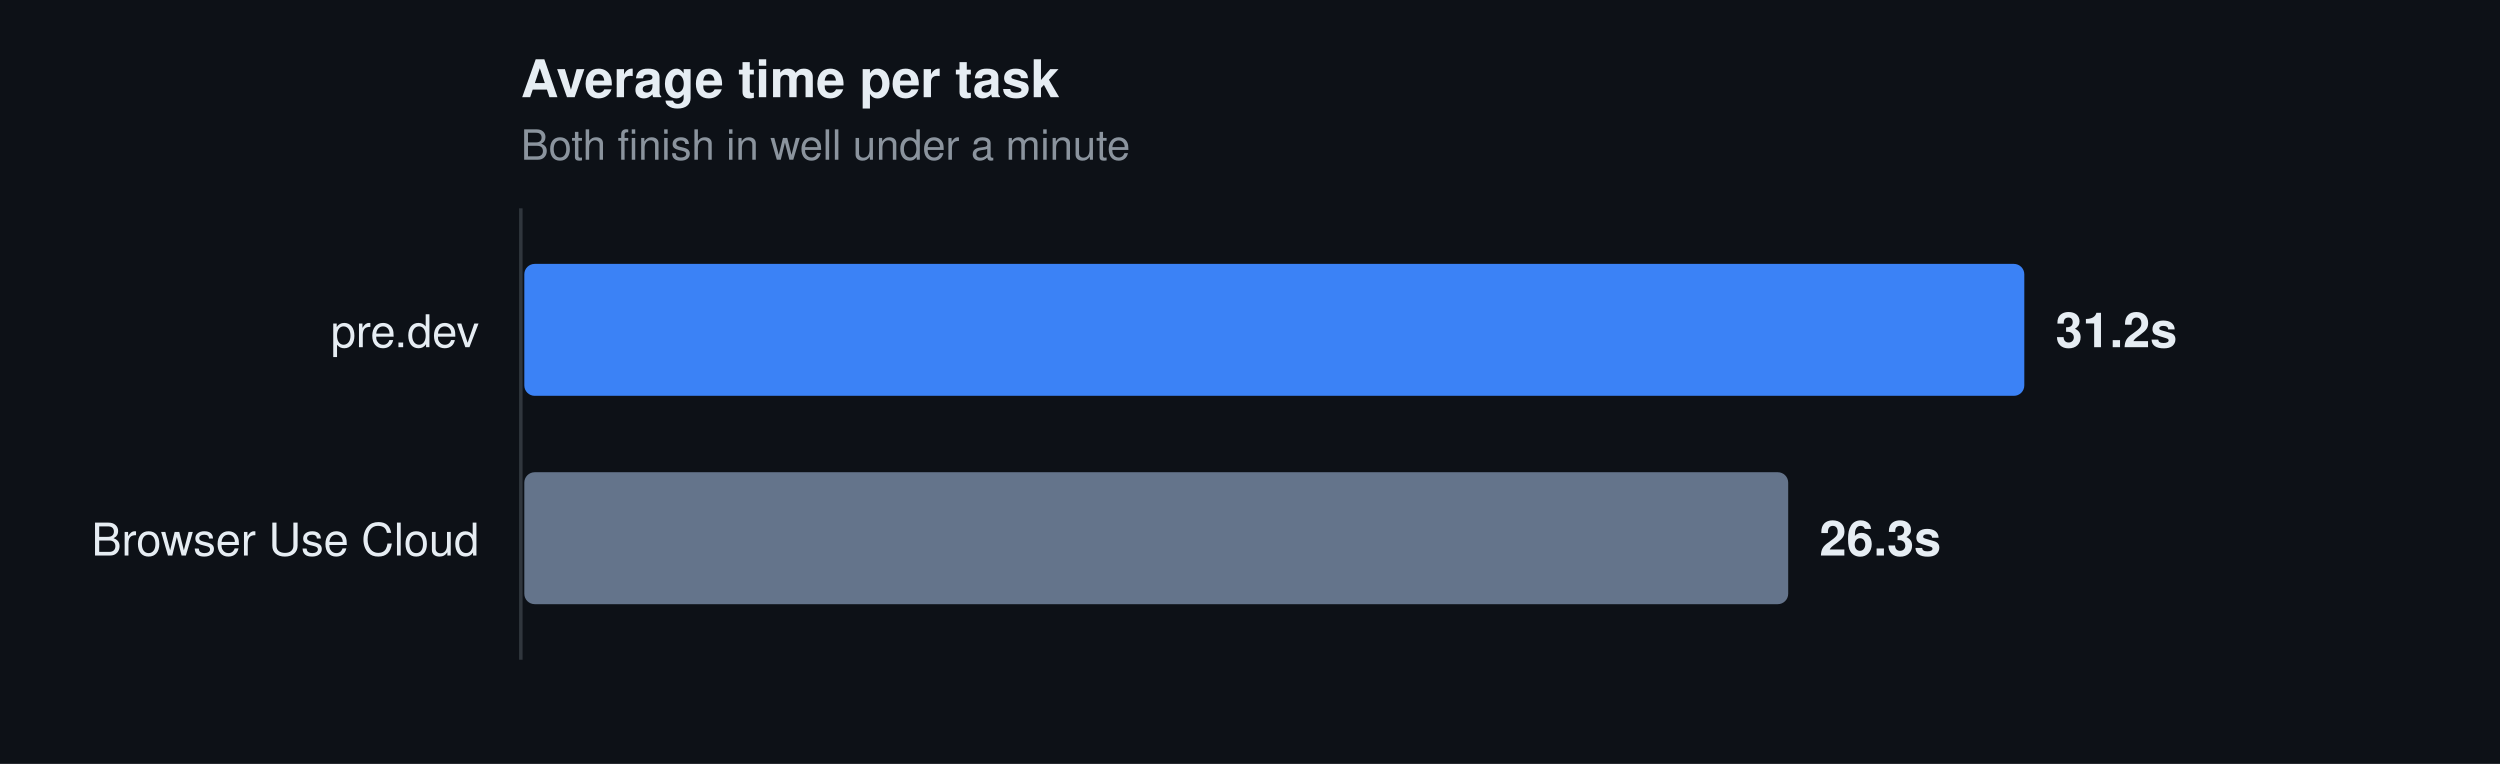
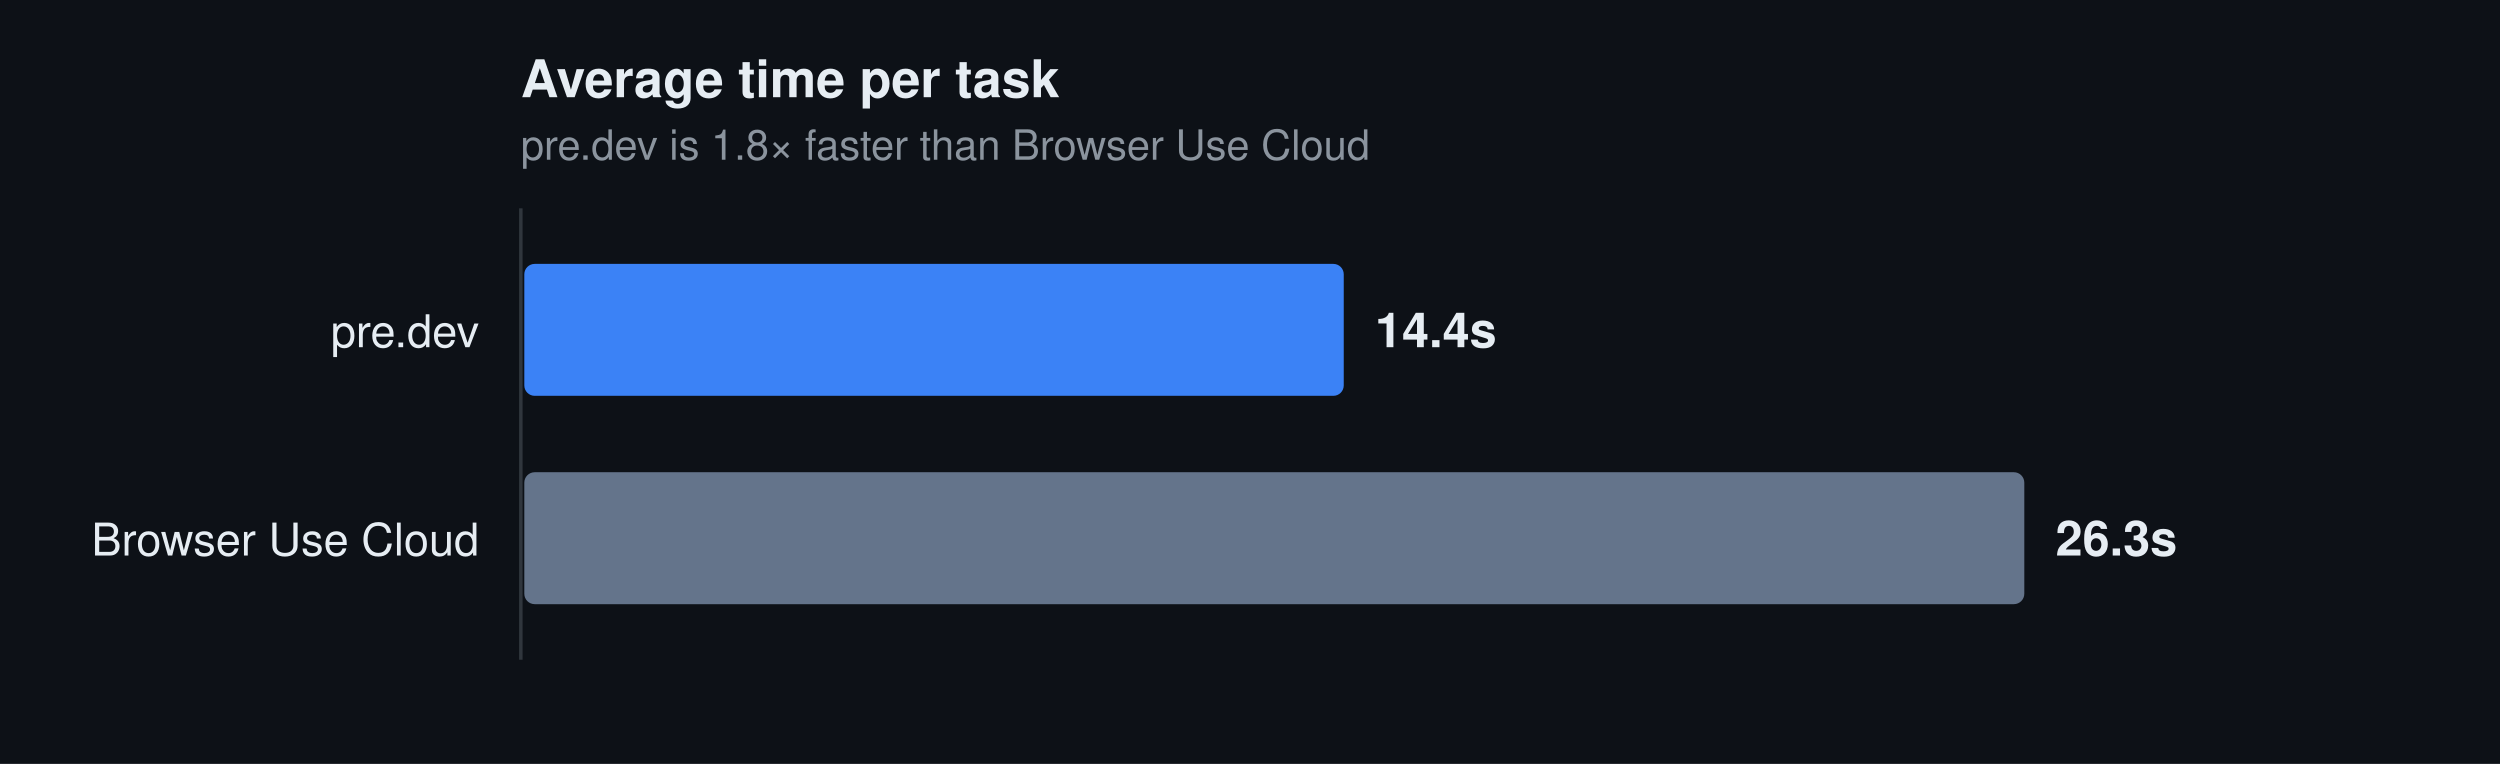
<svg xmlns="http://www.w3.org/2000/svg" viewBox="0 0 720 220" font-family="-apple-system,BlinkMacSystemFont,Segoe UI,Helvetica,Arial,sans-serif">
  <rect width="720" height="220" fill="#0d1117" />
  <text x="150" y="28" fill="#e6edf3" font-size="15" font-weight="600">Average time per task</text>
-   <text x="150" y="46" fill="#8b949e" font-size="12">Both finish in well under a minute</text>
+   <text x="150" y="46" fill="#8b949e" font-size="12">pre.dev is 1.8× faster than Browser Use Cloud</text>
  <line x1="150" y1="60" x2="150" y2="190" stroke="#30363d" stroke-width="1" />
  <text x="138" y="100" fill="#e6edf3" font-size="13" font-weight="500" text-anchor="end">pre.dev</text>
-   <rect x="151" y="76" width="432" height="38" fill="#3b82f6" rx="3" />
-   <text x="592" y="100" fill="#e6edf3" font-size="14" font-weight="700">31.2s</text>
+   <rect x="151" y="76" width="236" height="38" fill="#3b82f6" rx="3" />
+   <text x="396" y="100" fill="#e6edf3" font-size="14" font-weight="700">14.4s</text>
  <text x="138" y="160" fill="#e6edf3" font-size="13" font-weight="500" text-anchor="end">Browser Use Cloud</text>
-   <rect x="151" y="136" width="364" height="38" fill="#64748b" rx="3" />
-   <text x="524" y="160" fill="#e6edf3" font-size="14" font-weight="700">26.3s</text>
+   <rect x="151" y="136" width="432" height="38" fill="#64748b" rx="3" />
+   <text x="592" y="160" fill="#e6edf3" font-size="14" font-weight="700">26.3s</text>
</svg>
